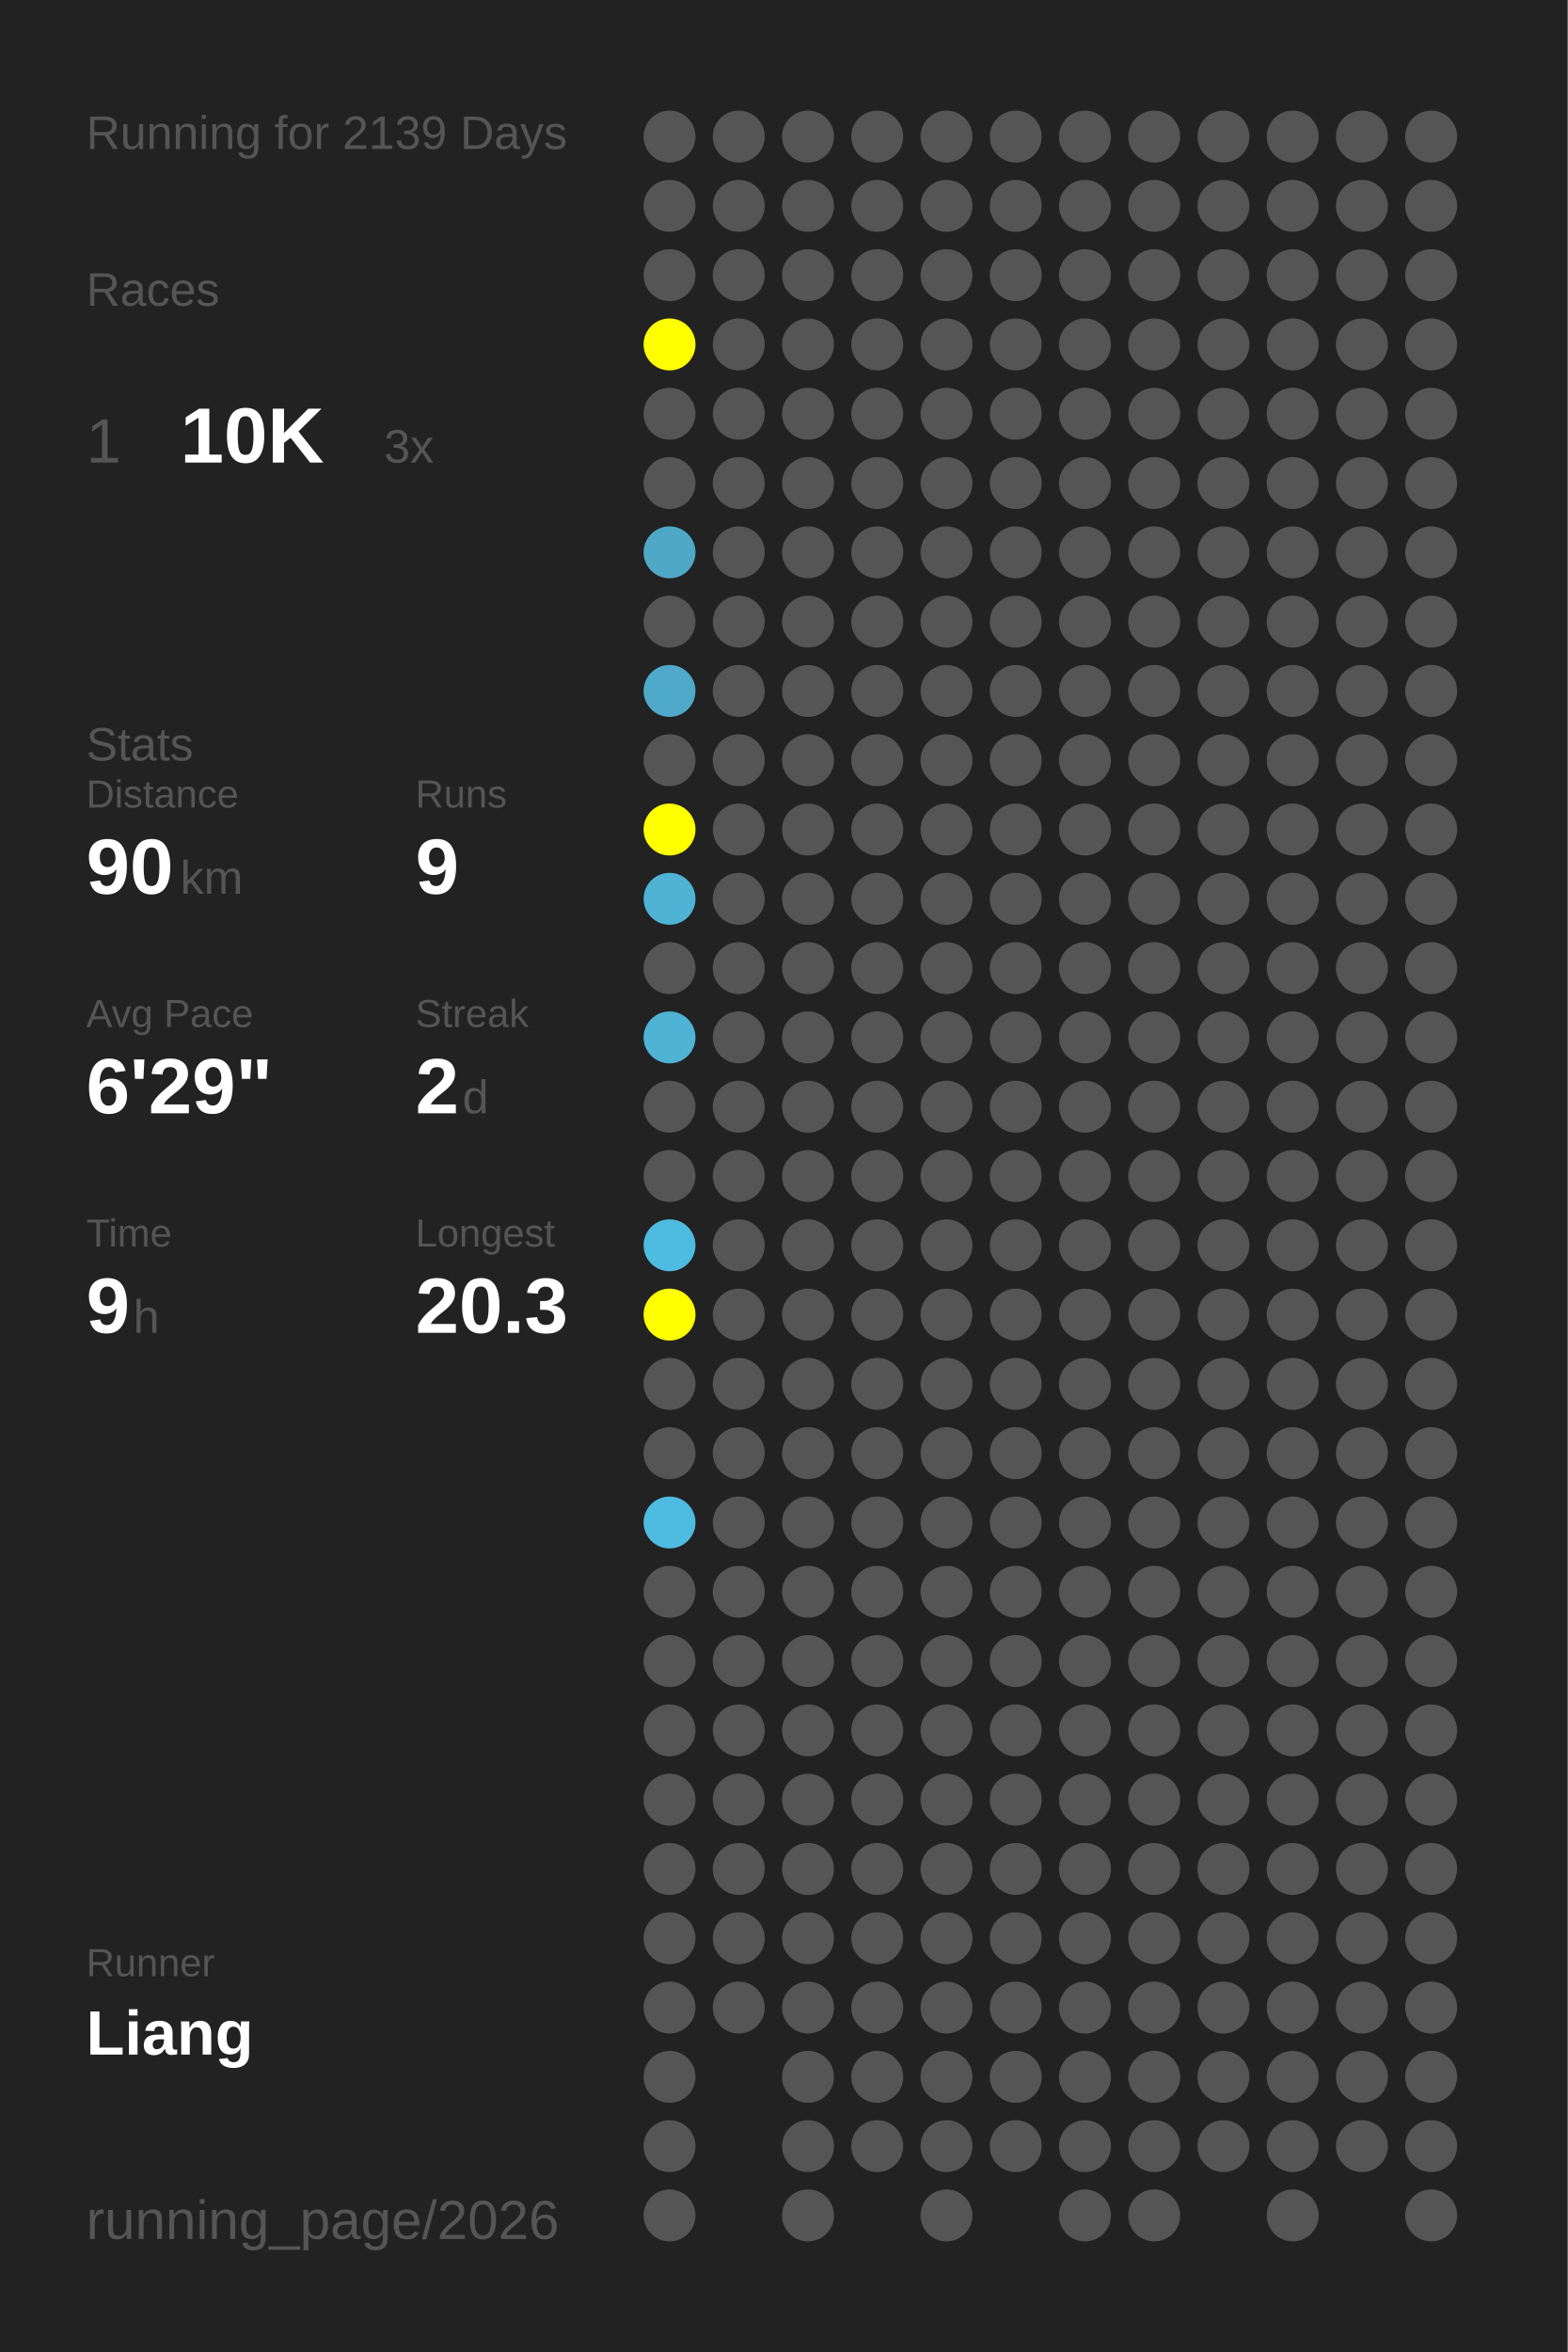
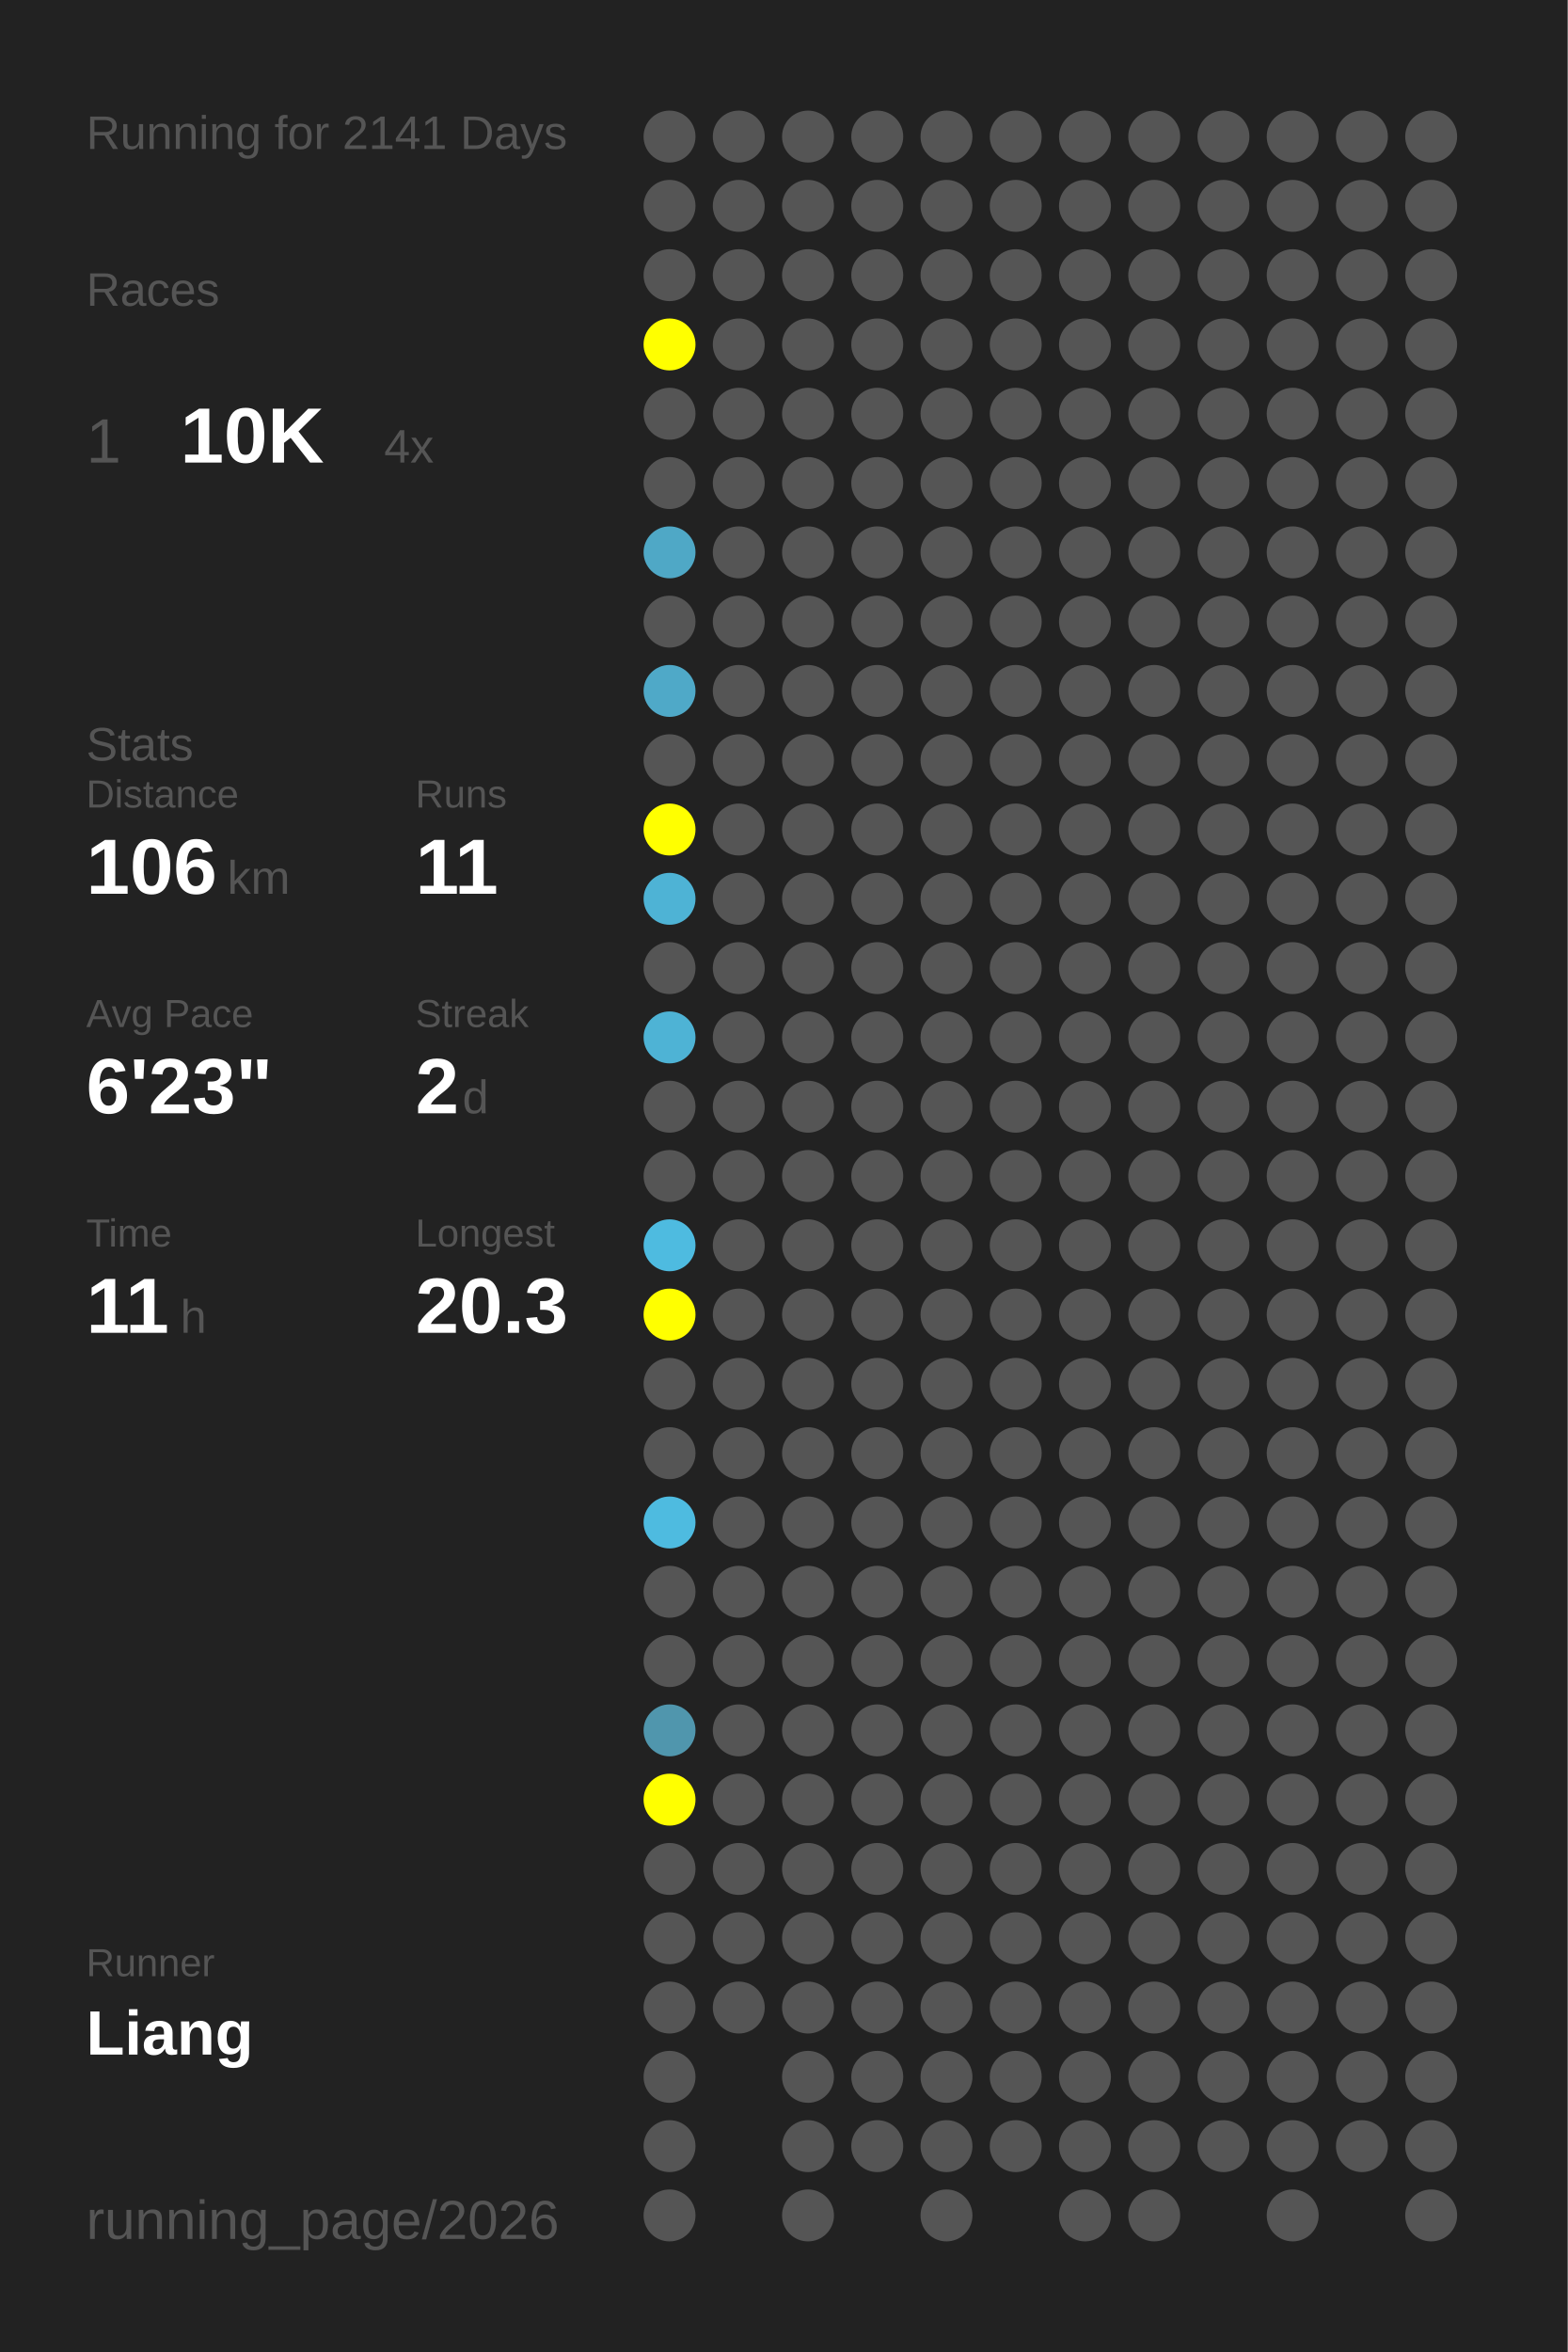
<svg xmlns="http://www.w3.org/2000/svg" baseProfile="full" height="300mm" version="1.1" viewBox="0,0,200,300" width="200mm">
  <defs />
  <rect fill="#222222" height="300" width="200" x="0" y="0" />
-   <text fill="#555555" style="font-size:6px; font-family:Arial;" x="11" y="19">Running for 2139 Days</text>
+   <text fill="#555555" style="font-size:6px; font-family:Arial;" x="11" y="19">Running for 2141 Days</text>
  <text fill="#555555" style="font-size:6px; font-family:Arial;" x="11" y="39">Races</text>
  <text fill="#555555" style="font-size:8px; font-family:Arial;" x="11" y="59">1</text>
  <text fill="#FFFFFF" style="font-size:10px; font-family:Arial; font-weight:bold;" x="23" y="59">10K</text>
-   <text fill="#555555" style="font-size:6px; font-family:Arial;" x="49" y="59">3x</text>
+   <text fill="#555555" style="font-size:6px; font-family:Arial;" x="49" y="59">4x</text>
  <text fill="#555555" style="font-size:6px; font-family:Arial;" x="11" y="97">Stats</text>
  <text fill="#555555" style="font-size:5px; font-family:Arial;" x="11" y="103">Distance</text>
-   <text fill="#FFFFFF" style="font-size:10px; font-family:Arial; font-weight:bold;" x="11" y="114">90</text>
-   <text fill="#555555" style="font-size:6px; font-family:Arial;" x="23" y="114">km</text>
+   <text fill="#FFFFFF" style="font-size:10px; font-family:Arial; font-weight:bold;" x="11" y="114">106</text>
+   <text fill="#555555" style="font-size:6px; font-family:Arial;" x="29" y="114">km</text>
  <text fill="#555555" style="font-size:5px; font-family:Arial;" x="53" y="103">Runs</text>
-   <text fill="#FFFFFF" style="font-size:10px; font-family:Arial; font-weight:bold;" x="53" y="114">9</text>
+   <text fill="#FFFFFF" style="font-size:10px; font-family:Arial; font-weight:bold;" x="53" y="114">11</text>
  <text fill="#555555" style="font-size:5px; font-family:Arial;" x="11" y="131">Avg Pace</text>
-   <text fill="#FFFFFF" style="font-size:10px; font-family:Arial; font-weight:bold;" x="11" y="142">6'29"</text>
+   <text fill="#FFFFFF" style="font-size:10px; font-family:Arial; font-weight:bold;" x="11" y="142">6'23"</text>
  <text fill="#555555" style="font-size:5px; font-family:Arial;" x="53" y="131">Streak</text>
  <text fill="#FFFFFF" style="font-size:10px; font-family:Arial; font-weight:bold;" x="53" y="142">2</text>
  <text fill="#555555" style="font-size:6px; font-family:Arial;" x="59" y="142">d</text>
  <text fill="#555555" style="font-size:5px; font-family:Arial;" x="11" y="159">Time</text>
-   <text fill="#FFFFFF" style="font-size:10px; font-family:Arial; font-weight:bold;" x="11" y="170">9</text>
-   <text fill="#555555" style="font-size:6px; font-family:Arial;" x="17" y="170">h</text>
+   <text fill="#FFFFFF" style="font-size:10px; font-family:Arial; font-weight:bold;" x="11" y="170">11</text>
+   <text fill="#555555" style="font-size:6px; font-family:Arial;" x="23" y="170">h</text>
  <text fill="#555555" style="font-size:5px; font-family:Arial;" x="53" y="159">Longest</text>
  <text fill="#FFFFFF" style="font-size:10px; font-family:Arial; font-weight:bold;" x="53" y="170">20.3</text>
  <text fill="#555555" style="font-size:5px; font-family:Arial;" x="11" y="252.065">Runner</text>
  <text fill="#FFFFFF" style="font-size:8px; font-family:Arial; font-weight:bold;" x="11" y="262.065">Liang</text>
  <text fill="#555555" style="font-size:7px; font-family:Arial;" x="11" y="285.581">running_page/2026</text>
  <circle cx="85.417" cy="17.419" fill="#555555" r="3.312" />
  <circle cx="85.417" cy="26.258" fill="#555555" r="3.312" />
  <circle cx="85.417" cy="35.097" fill="#555555" r="3.312" />
  <circle cx="85.417" cy="43.935" fill="#FFFF00" r="3.312" />
  <circle cx="85.417" cy="52.774" fill="#555555" r="3.312" />
  <circle cx="85.417" cy="61.613" fill="#555555" r="3.312" />
  <circle cx="85.417" cy="70.452" fill="#4fa8c6" r="3.312" />
  <circle cx="85.417" cy="79.29" fill="#555555" r="3.312" />
  <circle cx="85.417" cy="88.129" fill="#4fa9c8" r="3.312" />
  <circle cx="85.417" cy="96.968" fill="#555555" r="3.312" />
  <circle cx="85.417" cy="105.806" fill="#FFFF00" r="3.312" />
  <circle cx="85.417" cy="114.645" fill="#4eb3d5" r="3.312" />
  <circle cx="85.417" cy="123.484" fill="#555555" r="3.312" />
  <circle cx="85.417" cy="132.323" fill="#4eb3d5" r="3.312" />
  <circle cx="85.417" cy="141.161" fill="#555555" r="3.312" />
  <circle cx="85.417" cy="150" fill="#555555" r="3.312" />
  <circle cx="85.417" cy="158.839" fill="#4ebbe0" r="3.312" />
  <circle cx="85.417" cy="167.677" fill="#FFFF00" r="3.312" />
  <circle cx="85.417" cy="176.516" fill="#555555" r="3.312" />
  <circle cx="85.417" cy="185.355" fill="#555555" r="3.312" />
  <circle cx="85.417" cy="194.194" fill="#4ebbe0" r="3.312" />
  <circle cx="85.417" cy="203.032" fill="#555555" r="3.312" />
  <circle cx="85.417" cy="211.871" fill="#555555" r="3.312" />
-   <circle cx="85.417" cy="220.71" fill="#555555" r="3.312" />
-   <circle cx="85.417" cy="229.548" fill="#555555" r="3.312" />
+   <circle cx="85.417" cy="220.71" fill="#5096ad" r="3.312" />
+   <circle cx="85.417" cy="229.548" fill="#FFFF00" r="3.312" />
  <circle cx="85.417" cy="238.387" fill="#555555" r="3.312" />
  <circle cx="85.417" cy="247.226" fill="#555555" r="3.312" />
  <circle cx="85.417" cy="256.065" fill="#555555" r="3.312" />
  <circle cx="85.417" cy="264.903" fill="#555555" r="3.312" />
  <circle cx="85.417" cy="273.742" fill="#555555" r="3.312" />
  <circle cx="85.417" cy="282.581" fill="#555555" r="3.312" />
  <circle cx="94.25" cy="17.419" fill="#555555" r="3.312" />
  <circle cx="94.25" cy="26.258" fill="#555555" r="3.312" />
  <circle cx="94.25" cy="35.097" fill="#555555" r="3.312" />
  <circle cx="94.25" cy="43.935" fill="#555555" r="3.312" />
  <circle cx="94.25" cy="52.774" fill="#555555" r="3.312" />
  <circle cx="94.25" cy="61.613" fill="#555555" r="3.312" />
  <circle cx="94.25" cy="70.452" fill="#555555" r="3.312" />
  <circle cx="94.25" cy="79.29" fill="#555555" r="3.312" />
  <circle cx="94.25" cy="88.129" fill="#555555" r="3.312" />
  <circle cx="94.25" cy="96.968" fill="#555555" r="3.312" />
  <circle cx="94.25" cy="105.806" fill="#555555" r="3.312" />
  <circle cx="94.25" cy="114.645" fill="#555555" r="3.312" />
  <circle cx="94.25" cy="123.484" fill="#555555" r="3.312" />
  <circle cx="94.25" cy="132.323" fill="#555555" r="3.312" />
  <circle cx="94.25" cy="141.161" fill="#555555" r="3.312" />
  <circle cx="94.25" cy="150" fill="#555555" r="3.312" />
  <circle cx="94.25" cy="158.839" fill="#555555" r="3.312" />
  <circle cx="94.25" cy="167.677" fill="#555555" r="3.312" />
  <circle cx="94.25" cy="176.516" fill="#555555" r="3.312" />
  <circle cx="94.25" cy="185.355" fill="#555555" r="3.312" />
  <circle cx="94.25" cy="194.194" fill="#555555" r="3.312" />
  <circle cx="94.25" cy="203.032" fill="#555555" r="3.312" />
  <circle cx="94.25" cy="211.871" fill="#555555" r="3.312" />
  <circle cx="94.25" cy="220.71" fill="#555555" r="3.312" />
  <circle cx="94.25" cy="229.548" fill="#555555" r="3.312" />
  <circle cx="94.25" cy="238.387" fill="#555555" r="3.312" />
  <circle cx="94.25" cy="247.226" fill="#555555" r="3.312" />
  <circle cx="94.25" cy="256.065" fill="#555555" r="3.312" />
  <circle cx="103.083" cy="17.419" fill="#555555" r="3.312" />
  <circle cx="103.083" cy="26.258" fill="#555555" r="3.312" />
  <circle cx="103.083" cy="35.097" fill="#555555" r="3.312" />
  <circle cx="103.083" cy="43.935" fill="#555555" r="3.312" />
  <circle cx="103.083" cy="52.774" fill="#555555" r="3.312" />
  <circle cx="103.083" cy="61.613" fill="#555555" r="3.312" />
  <circle cx="103.083" cy="70.452" fill="#555555" r="3.312" />
  <circle cx="103.083" cy="79.29" fill="#555555" r="3.312" />
  <circle cx="103.083" cy="88.129" fill="#555555" r="3.312" />
  <circle cx="103.083" cy="96.968" fill="#555555" r="3.312" />
  <circle cx="103.083" cy="105.806" fill="#555555" r="3.312" />
  <circle cx="103.083" cy="114.645" fill="#555555" r="3.312" />
  <circle cx="103.083" cy="123.484" fill="#555555" r="3.312" />
  <circle cx="103.083" cy="132.323" fill="#555555" r="3.312" />
  <circle cx="103.083" cy="141.161" fill="#555555" r="3.312" />
  <circle cx="103.083" cy="150" fill="#555555" r="3.312" />
  <circle cx="103.083" cy="158.839" fill="#555555" r="3.312" />
  <circle cx="103.083" cy="167.677" fill="#555555" r="3.312" />
  <circle cx="103.083" cy="176.516" fill="#555555" r="3.312" />
  <circle cx="103.083" cy="185.355" fill="#555555" r="3.312" />
  <circle cx="103.083" cy="194.194" fill="#555555" r="3.312" />
  <circle cx="103.083" cy="203.032" fill="#555555" r="3.312" />
  <circle cx="103.083" cy="211.871" fill="#555555" r="3.312" />
  <circle cx="103.083" cy="220.71" fill="#555555" r="3.312" />
  <circle cx="103.083" cy="229.548" fill="#555555" r="3.312" />
  <circle cx="103.083" cy="238.387" fill="#555555" r="3.312" />
  <circle cx="103.083" cy="247.226" fill="#555555" r="3.312" />
  <circle cx="103.083" cy="256.065" fill="#555555" r="3.312" />
  <circle cx="103.083" cy="264.903" fill="#555555" r="3.312" />
  <circle cx="103.083" cy="273.742" fill="#555555" r="3.312" />
  <circle cx="103.083" cy="282.581" fill="#555555" r="3.312" />
  <circle cx="111.917" cy="17.419" fill="#555555" r="3.312" />
  <circle cx="111.917" cy="26.258" fill="#555555" r="3.312" />
  <circle cx="111.917" cy="35.097" fill="#555555" r="3.312" />
  <circle cx="111.917" cy="43.935" fill="#555555" r="3.312" />
  <circle cx="111.917" cy="52.774" fill="#555555" r="3.312" />
  <circle cx="111.917" cy="61.613" fill="#555555" r="3.312" />
  <circle cx="111.917" cy="70.452" fill="#555555" r="3.312" />
  <circle cx="111.917" cy="79.29" fill="#555555" r="3.312" />
  <circle cx="111.917" cy="88.129" fill="#555555" r="3.312" />
  <circle cx="111.917" cy="96.968" fill="#555555" r="3.312" />
  <circle cx="111.917" cy="105.806" fill="#555555" r="3.312" />
  <circle cx="111.917" cy="114.645" fill="#555555" r="3.312" />
  <circle cx="111.917" cy="123.484" fill="#555555" r="3.312" />
  <circle cx="111.917" cy="132.323" fill="#555555" r="3.312" />
  <circle cx="111.917" cy="141.161" fill="#555555" r="3.312" />
  <circle cx="111.917" cy="150" fill="#555555" r="3.312" />
  <circle cx="111.917" cy="158.839" fill="#555555" r="3.312" />
  <circle cx="111.917" cy="167.677" fill="#555555" r="3.312" />
  <circle cx="111.917" cy="176.516" fill="#555555" r="3.312" />
  <circle cx="111.917" cy="185.355" fill="#555555" r="3.312" />
  <circle cx="111.917" cy="194.194" fill="#555555" r="3.312" />
  <circle cx="111.917" cy="203.032" fill="#555555" r="3.312" />
  <circle cx="111.917" cy="211.871" fill="#555555" r="3.312" />
  <circle cx="111.917" cy="220.71" fill="#555555" r="3.312" />
  <circle cx="111.917" cy="229.548" fill="#555555" r="3.312" />
  <circle cx="111.917" cy="238.387" fill="#555555" r="3.312" />
  <circle cx="111.917" cy="247.226" fill="#555555" r="3.312" />
  <circle cx="111.917" cy="256.065" fill="#555555" r="3.312" />
  <circle cx="111.917" cy="264.903" fill="#555555" r="3.312" />
  <circle cx="111.917" cy="273.742" fill="#555555" r="3.312" />
  <circle cx="120.75" cy="17.419" fill="#555555" r="3.312" />
  <circle cx="120.75" cy="26.258" fill="#555555" r="3.312" />
  <circle cx="120.75" cy="35.097" fill="#555555" r="3.312" />
  <circle cx="120.75" cy="43.935" fill="#555555" r="3.312" />
  <circle cx="120.75" cy="52.774" fill="#555555" r="3.312" />
  <circle cx="120.75" cy="61.613" fill="#555555" r="3.312" />
  <circle cx="120.75" cy="70.452" fill="#555555" r="3.312" />
  <circle cx="120.75" cy="79.29" fill="#555555" r="3.312" />
  <circle cx="120.75" cy="88.129" fill="#555555" r="3.312" />
  <circle cx="120.75" cy="96.968" fill="#555555" r="3.312" />
  <circle cx="120.75" cy="105.806" fill="#555555" r="3.312" />
  <circle cx="120.75" cy="114.645" fill="#555555" r="3.312" />
  <circle cx="120.75" cy="123.484" fill="#555555" r="3.312" />
  <circle cx="120.75" cy="132.323" fill="#555555" r="3.312" />
  <circle cx="120.75" cy="141.161" fill="#555555" r="3.312" />
  <circle cx="120.75" cy="150" fill="#555555" r="3.312" />
  <circle cx="120.75" cy="158.839" fill="#555555" r="3.312" />
  <circle cx="120.75" cy="167.677" fill="#555555" r="3.312" />
  <circle cx="120.75" cy="176.516" fill="#555555" r="3.312" />
  <circle cx="120.75" cy="185.355" fill="#555555" r="3.312" />
  <circle cx="120.75" cy="194.194" fill="#555555" r="3.312" />
  <circle cx="120.75" cy="203.032" fill="#555555" r="3.312" />
  <circle cx="120.75" cy="211.871" fill="#555555" r="3.312" />
  <circle cx="120.75" cy="220.71" fill="#555555" r="3.312" />
  <circle cx="120.75" cy="229.548" fill="#555555" r="3.312" />
  <circle cx="120.75" cy="238.387" fill="#555555" r="3.312" />
  <circle cx="120.75" cy="247.226" fill="#555555" r="3.312" />
  <circle cx="120.75" cy="256.065" fill="#555555" r="3.312" />
  <circle cx="120.75" cy="264.903" fill="#555555" r="3.312" />
  <circle cx="120.75" cy="273.742" fill="#555555" r="3.312" />
  <circle cx="120.75" cy="282.581" fill="#555555" r="3.312" />
  <circle cx="129.583" cy="17.419" fill="#555555" r="3.312" />
  <circle cx="129.583" cy="26.258" fill="#555555" r="3.312" />
  <circle cx="129.583" cy="35.097" fill="#555555" r="3.312" />
  <circle cx="129.583" cy="43.935" fill="#555555" r="3.312" />
  <circle cx="129.583" cy="52.774" fill="#555555" r="3.312" />
  <circle cx="129.583" cy="61.613" fill="#555555" r="3.312" />
  <circle cx="129.583" cy="70.452" fill="#555555" r="3.312" />
  <circle cx="129.583" cy="79.29" fill="#555555" r="3.312" />
  <circle cx="129.583" cy="88.129" fill="#555555" r="3.312" />
  <circle cx="129.583" cy="96.968" fill="#555555" r="3.312" />
  <circle cx="129.583" cy="105.806" fill="#555555" r="3.312" />
  <circle cx="129.583" cy="114.645" fill="#555555" r="3.312" />
  <circle cx="129.583" cy="123.484" fill="#555555" r="3.312" />
  <circle cx="129.583" cy="132.323" fill="#555555" r="3.312" />
  <circle cx="129.583" cy="141.161" fill="#555555" r="3.312" />
  <circle cx="129.583" cy="150" fill="#555555" r="3.312" />
  <circle cx="129.583" cy="158.839" fill="#555555" r="3.312" />
  <circle cx="129.583" cy="167.677" fill="#555555" r="3.312" />
  <circle cx="129.583" cy="176.516" fill="#555555" r="3.312" />
  <circle cx="129.583" cy="185.355" fill="#555555" r="3.312" />
  <circle cx="129.583" cy="194.194" fill="#555555" r="3.312" />
  <circle cx="129.583" cy="203.032" fill="#555555" r="3.312" />
  <circle cx="129.583" cy="211.871" fill="#555555" r="3.312" />
  <circle cx="129.583" cy="220.71" fill="#555555" r="3.312" />
  <circle cx="129.583" cy="229.548" fill="#555555" r="3.312" />
  <circle cx="129.583" cy="238.387" fill="#555555" r="3.312" />
  <circle cx="129.583" cy="247.226" fill="#555555" r="3.312" />
  <circle cx="129.583" cy="256.065" fill="#555555" r="3.312" />
  <circle cx="129.583" cy="264.903" fill="#555555" r="3.312" />
  <circle cx="129.583" cy="273.742" fill="#555555" r="3.312" />
  <circle cx="138.417" cy="17.419" fill="#555555" r="3.312" />
  <circle cx="138.417" cy="26.258" fill="#555555" r="3.312" />
  <circle cx="138.417" cy="35.097" fill="#555555" r="3.312" />
  <circle cx="138.417" cy="43.935" fill="#555555" r="3.312" />
  <circle cx="138.417" cy="52.774" fill="#555555" r="3.312" />
  <circle cx="138.417" cy="61.613" fill="#555555" r="3.312" />
  <circle cx="138.417" cy="70.452" fill="#555555" r="3.312" />
  <circle cx="138.417" cy="79.29" fill="#555555" r="3.312" />
  <circle cx="138.417" cy="88.129" fill="#555555" r="3.312" />
  <circle cx="138.417" cy="96.968" fill="#555555" r="3.312" />
  <circle cx="138.417" cy="105.806" fill="#555555" r="3.312" />
  <circle cx="138.417" cy="114.645" fill="#555555" r="3.312" />
  <circle cx="138.417" cy="123.484" fill="#555555" r="3.312" />
  <circle cx="138.417" cy="132.323" fill="#555555" r="3.312" />
  <circle cx="138.417" cy="141.161" fill="#555555" r="3.312" />
  <circle cx="138.417" cy="150" fill="#555555" r="3.312" />
  <circle cx="138.417" cy="158.839" fill="#555555" r="3.312" />
  <circle cx="138.417" cy="167.677" fill="#555555" r="3.312" />
  <circle cx="138.417" cy="176.516" fill="#555555" r="3.312" />
  <circle cx="138.417" cy="185.355" fill="#555555" r="3.312" />
  <circle cx="138.417" cy="194.194" fill="#555555" r="3.312" />
  <circle cx="138.417" cy="203.032" fill="#555555" r="3.312" />
  <circle cx="138.417" cy="211.871" fill="#555555" r="3.312" />
  <circle cx="138.417" cy="220.71" fill="#555555" r="3.312" />
  <circle cx="138.417" cy="229.548" fill="#555555" r="3.312" />
  <circle cx="138.417" cy="238.387" fill="#555555" r="3.312" />
  <circle cx="138.417" cy="247.226" fill="#555555" r="3.312" />
  <circle cx="138.417" cy="256.065" fill="#555555" r="3.312" />
  <circle cx="138.417" cy="264.903" fill="#555555" r="3.312" />
  <circle cx="138.417" cy="273.742" fill="#555555" r="3.312" />
  <circle cx="138.417" cy="282.581" fill="#555555" r="3.312" />
  <circle cx="147.25" cy="17.419" fill="#555555" r="3.312" />
  <circle cx="147.25" cy="26.258" fill="#555555" r="3.312" />
  <circle cx="147.25" cy="35.097" fill="#555555" r="3.312" />
  <circle cx="147.25" cy="43.935" fill="#555555" r="3.312" />
  <circle cx="147.25" cy="52.774" fill="#555555" r="3.312" />
  <circle cx="147.25" cy="61.613" fill="#555555" r="3.312" />
  <circle cx="147.25" cy="70.452" fill="#555555" r="3.312" />
  <circle cx="147.25" cy="79.29" fill="#555555" r="3.312" />
  <circle cx="147.25" cy="88.129" fill="#555555" r="3.312" />
  <circle cx="147.25" cy="96.968" fill="#555555" r="3.312" />
  <circle cx="147.25" cy="105.806" fill="#555555" r="3.312" />
  <circle cx="147.25" cy="114.645" fill="#555555" r="3.312" />
  <circle cx="147.25" cy="123.484" fill="#555555" r="3.312" />
  <circle cx="147.25" cy="132.323" fill="#555555" r="3.312" />
  <circle cx="147.25" cy="141.161" fill="#555555" r="3.312" />
  <circle cx="147.25" cy="150" fill="#555555" r="3.312" />
  <circle cx="147.25" cy="158.839" fill="#555555" r="3.312" />
  <circle cx="147.25" cy="167.677" fill="#555555" r="3.312" />
  <circle cx="147.25" cy="176.516" fill="#555555" r="3.312" />
  <circle cx="147.25" cy="185.355" fill="#555555" r="3.312" />
  <circle cx="147.25" cy="194.194" fill="#555555" r="3.312" />
  <circle cx="147.25" cy="203.032" fill="#555555" r="3.312" />
  <circle cx="147.25" cy="211.871" fill="#555555" r="3.312" />
  <circle cx="147.25" cy="220.71" fill="#555555" r="3.312" />
  <circle cx="147.25" cy="229.548" fill="#555555" r="3.312" />
  <circle cx="147.25" cy="238.387" fill="#555555" r="3.312" />
  <circle cx="147.25" cy="247.226" fill="#555555" r="3.312" />
  <circle cx="147.25" cy="256.065" fill="#555555" r="3.312" />
  <circle cx="147.25" cy="264.903" fill="#555555" r="3.312" />
  <circle cx="147.25" cy="273.742" fill="#555555" r="3.312" />
  <circle cx="147.25" cy="282.581" fill="#555555" r="3.312" />
  <circle cx="156.083" cy="17.419" fill="#555555" r="3.312" />
  <circle cx="156.083" cy="26.258" fill="#555555" r="3.312" />
  <circle cx="156.083" cy="35.097" fill="#555555" r="3.312" />
  <circle cx="156.083" cy="43.935" fill="#555555" r="3.312" />
  <circle cx="156.083" cy="52.774" fill="#555555" r="3.312" />
  <circle cx="156.083" cy="61.613" fill="#555555" r="3.312" />
  <circle cx="156.083" cy="70.452" fill="#555555" r="3.312" />
  <circle cx="156.083" cy="79.29" fill="#555555" r="3.312" />
  <circle cx="156.083" cy="88.129" fill="#555555" r="3.312" />
  <circle cx="156.083" cy="96.968" fill="#555555" r="3.312" />
  <circle cx="156.083" cy="105.806" fill="#555555" r="3.312" />
  <circle cx="156.083" cy="114.645" fill="#555555" r="3.312" />
  <circle cx="156.083" cy="123.484" fill="#555555" r="3.312" />
  <circle cx="156.083" cy="132.323" fill="#555555" r="3.312" />
  <circle cx="156.083" cy="141.161" fill="#555555" r="3.312" />
  <circle cx="156.083" cy="150" fill="#555555" r="3.312" />
  <circle cx="156.083" cy="158.839" fill="#555555" r="3.312" />
  <circle cx="156.083" cy="167.677" fill="#555555" r="3.312" />
  <circle cx="156.083" cy="176.516" fill="#555555" r="3.312" />
  <circle cx="156.083" cy="185.355" fill="#555555" r="3.312" />
  <circle cx="156.083" cy="194.194" fill="#555555" r="3.312" />
  <circle cx="156.083" cy="203.032" fill="#555555" r="3.312" />
  <circle cx="156.083" cy="211.871" fill="#555555" r="3.312" />
  <circle cx="156.083" cy="220.71" fill="#555555" r="3.312" />
  <circle cx="156.083" cy="229.548" fill="#555555" r="3.312" />
  <circle cx="156.083" cy="238.387" fill="#555555" r="3.312" />
  <circle cx="156.083" cy="247.226" fill="#555555" r="3.312" />
  <circle cx="156.083" cy="256.065" fill="#555555" r="3.312" />
  <circle cx="156.083" cy="264.903" fill="#555555" r="3.312" />
  <circle cx="156.083" cy="273.742" fill="#555555" r="3.312" />
  <circle cx="164.917" cy="17.419" fill="#555555" r="3.312" />
  <circle cx="164.917" cy="26.258" fill="#555555" r="3.312" />
  <circle cx="164.917" cy="35.097" fill="#555555" r="3.312" />
  <circle cx="164.917" cy="43.935" fill="#555555" r="3.312" />
  <circle cx="164.917" cy="52.774" fill="#555555" r="3.312" />
  <circle cx="164.917" cy="61.613" fill="#555555" r="3.312" />
  <circle cx="164.917" cy="70.452" fill="#555555" r="3.312" />
  <circle cx="164.917" cy="79.29" fill="#555555" r="3.312" />
  <circle cx="164.917" cy="88.129" fill="#555555" r="3.312" />
  <circle cx="164.917" cy="96.968" fill="#555555" r="3.312" />
  <circle cx="164.917" cy="105.806" fill="#555555" r="3.312" />
  <circle cx="164.917" cy="114.645" fill="#555555" r="3.312" />
  <circle cx="164.917" cy="123.484" fill="#555555" r="3.312" />
  <circle cx="164.917" cy="132.323" fill="#555555" r="3.312" />
  <circle cx="164.917" cy="141.161" fill="#555555" r="3.312" />
  <circle cx="164.917" cy="150" fill="#555555" r="3.312" />
  <circle cx="164.917" cy="158.839" fill="#555555" r="3.312" />
  <circle cx="164.917" cy="167.677" fill="#555555" r="3.312" />
  <circle cx="164.917" cy="176.516" fill="#555555" r="3.312" />
  <circle cx="164.917" cy="185.355" fill="#555555" r="3.312" />
  <circle cx="164.917" cy="194.194" fill="#555555" r="3.312" />
  <circle cx="164.917" cy="203.032" fill="#555555" r="3.312" />
  <circle cx="164.917" cy="211.871" fill="#555555" r="3.312" />
  <circle cx="164.917" cy="220.71" fill="#555555" r="3.312" />
  <circle cx="164.917" cy="229.548" fill="#555555" r="3.312" />
  <circle cx="164.917" cy="238.387" fill="#555555" r="3.312" />
  <circle cx="164.917" cy="247.226" fill="#555555" r="3.312" />
  <circle cx="164.917" cy="256.065" fill="#555555" r="3.312" />
  <circle cx="164.917" cy="264.903" fill="#555555" r="3.312" />
  <circle cx="164.917" cy="273.742" fill="#555555" r="3.312" />
  <circle cx="164.917" cy="282.581" fill="#555555" r="3.312" />
  <circle cx="173.75" cy="17.419" fill="#555555" r="3.312" />
  <circle cx="173.75" cy="26.258" fill="#555555" r="3.312" />
  <circle cx="173.75" cy="35.097" fill="#555555" r="3.312" />
  <circle cx="173.75" cy="43.935" fill="#555555" r="3.312" />
  <circle cx="173.75" cy="52.774" fill="#555555" r="3.312" />
  <circle cx="173.75" cy="61.613" fill="#555555" r="3.312" />
  <circle cx="173.75" cy="70.452" fill="#555555" r="3.312" />
  <circle cx="173.75" cy="79.29" fill="#555555" r="3.312" />
  <circle cx="173.75" cy="88.129" fill="#555555" r="3.312" />
  <circle cx="173.75" cy="96.968" fill="#555555" r="3.312" />
  <circle cx="173.75" cy="105.806" fill="#555555" r="3.312" />
  <circle cx="173.75" cy="114.645" fill="#555555" r="3.312" />
  <circle cx="173.75" cy="123.484" fill="#555555" r="3.312" />
  <circle cx="173.75" cy="132.323" fill="#555555" r="3.312" />
  <circle cx="173.75" cy="141.161" fill="#555555" r="3.312" />
  <circle cx="173.75" cy="150" fill="#555555" r="3.312" />
  <circle cx="173.75" cy="158.839" fill="#555555" r="3.312" />
  <circle cx="173.75" cy="167.677" fill="#555555" r="3.312" />
  <circle cx="173.75" cy="176.516" fill="#555555" r="3.312" />
  <circle cx="173.75" cy="185.355" fill="#555555" r="3.312" />
  <circle cx="173.75" cy="194.194" fill="#555555" r="3.312" />
  <circle cx="173.75" cy="203.032" fill="#555555" r="3.312" />
  <circle cx="173.75" cy="211.871" fill="#555555" r="3.312" />
  <circle cx="173.75" cy="220.71" fill="#555555" r="3.312" />
  <circle cx="173.75" cy="229.548" fill="#555555" r="3.312" />
  <circle cx="173.75" cy="238.387" fill="#555555" r="3.312" />
  <circle cx="173.75" cy="247.226" fill="#555555" r="3.312" />
  <circle cx="173.75" cy="256.065" fill="#555555" r="3.312" />
  <circle cx="173.75" cy="264.903" fill="#555555" r="3.312" />
  <circle cx="173.75" cy="273.742" fill="#555555" r="3.312" />
  <circle cx="182.583" cy="17.419" fill="#555555" r="3.312" />
  <circle cx="182.583" cy="26.258" fill="#555555" r="3.312" />
  <circle cx="182.583" cy="35.097" fill="#555555" r="3.312" />
  <circle cx="182.583" cy="43.935" fill="#555555" r="3.312" />
  <circle cx="182.583" cy="52.774" fill="#555555" r="3.312" />
  <circle cx="182.583" cy="61.613" fill="#555555" r="3.312" />
  <circle cx="182.583" cy="70.452" fill="#555555" r="3.312" />
  <circle cx="182.583" cy="79.29" fill="#555555" r="3.312" />
  <circle cx="182.583" cy="88.129" fill="#555555" r="3.312" />
  <circle cx="182.583" cy="96.968" fill="#555555" r="3.312" />
  <circle cx="182.583" cy="105.806" fill="#555555" r="3.312" />
  <circle cx="182.583" cy="114.645" fill="#555555" r="3.312" />
  <circle cx="182.583" cy="123.484" fill="#555555" r="3.312" />
  <circle cx="182.583" cy="132.323" fill="#555555" r="3.312" />
  <circle cx="182.583" cy="141.161" fill="#555555" r="3.312" />
  <circle cx="182.583" cy="150" fill="#555555" r="3.312" />
  <circle cx="182.583" cy="158.839" fill="#555555" r="3.312" />
  <circle cx="182.583" cy="167.677" fill="#555555" r="3.312" />
  <circle cx="182.583" cy="176.516" fill="#555555" r="3.312" />
  <circle cx="182.583" cy="185.355" fill="#555555" r="3.312" />
  <circle cx="182.583" cy="194.194" fill="#555555" r="3.312" />
  <circle cx="182.583" cy="203.032" fill="#555555" r="3.312" />
  <circle cx="182.583" cy="211.871" fill="#555555" r="3.312" />
  <circle cx="182.583" cy="220.71" fill="#555555" r="3.312" />
  <circle cx="182.583" cy="229.548" fill="#555555" r="3.312" />
  <circle cx="182.583" cy="238.387" fill="#555555" r="3.312" />
  <circle cx="182.583" cy="247.226" fill="#555555" r="3.312" />
  <circle cx="182.583" cy="256.065" fill="#555555" r="3.312" />
  <circle cx="182.583" cy="264.903" fill="#555555" r="3.312" />
  <circle cx="182.583" cy="273.742" fill="#555555" r="3.312" />
  <circle cx="182.583" cy="282.581" fill="#555555" r="3.312" />
</svg>
